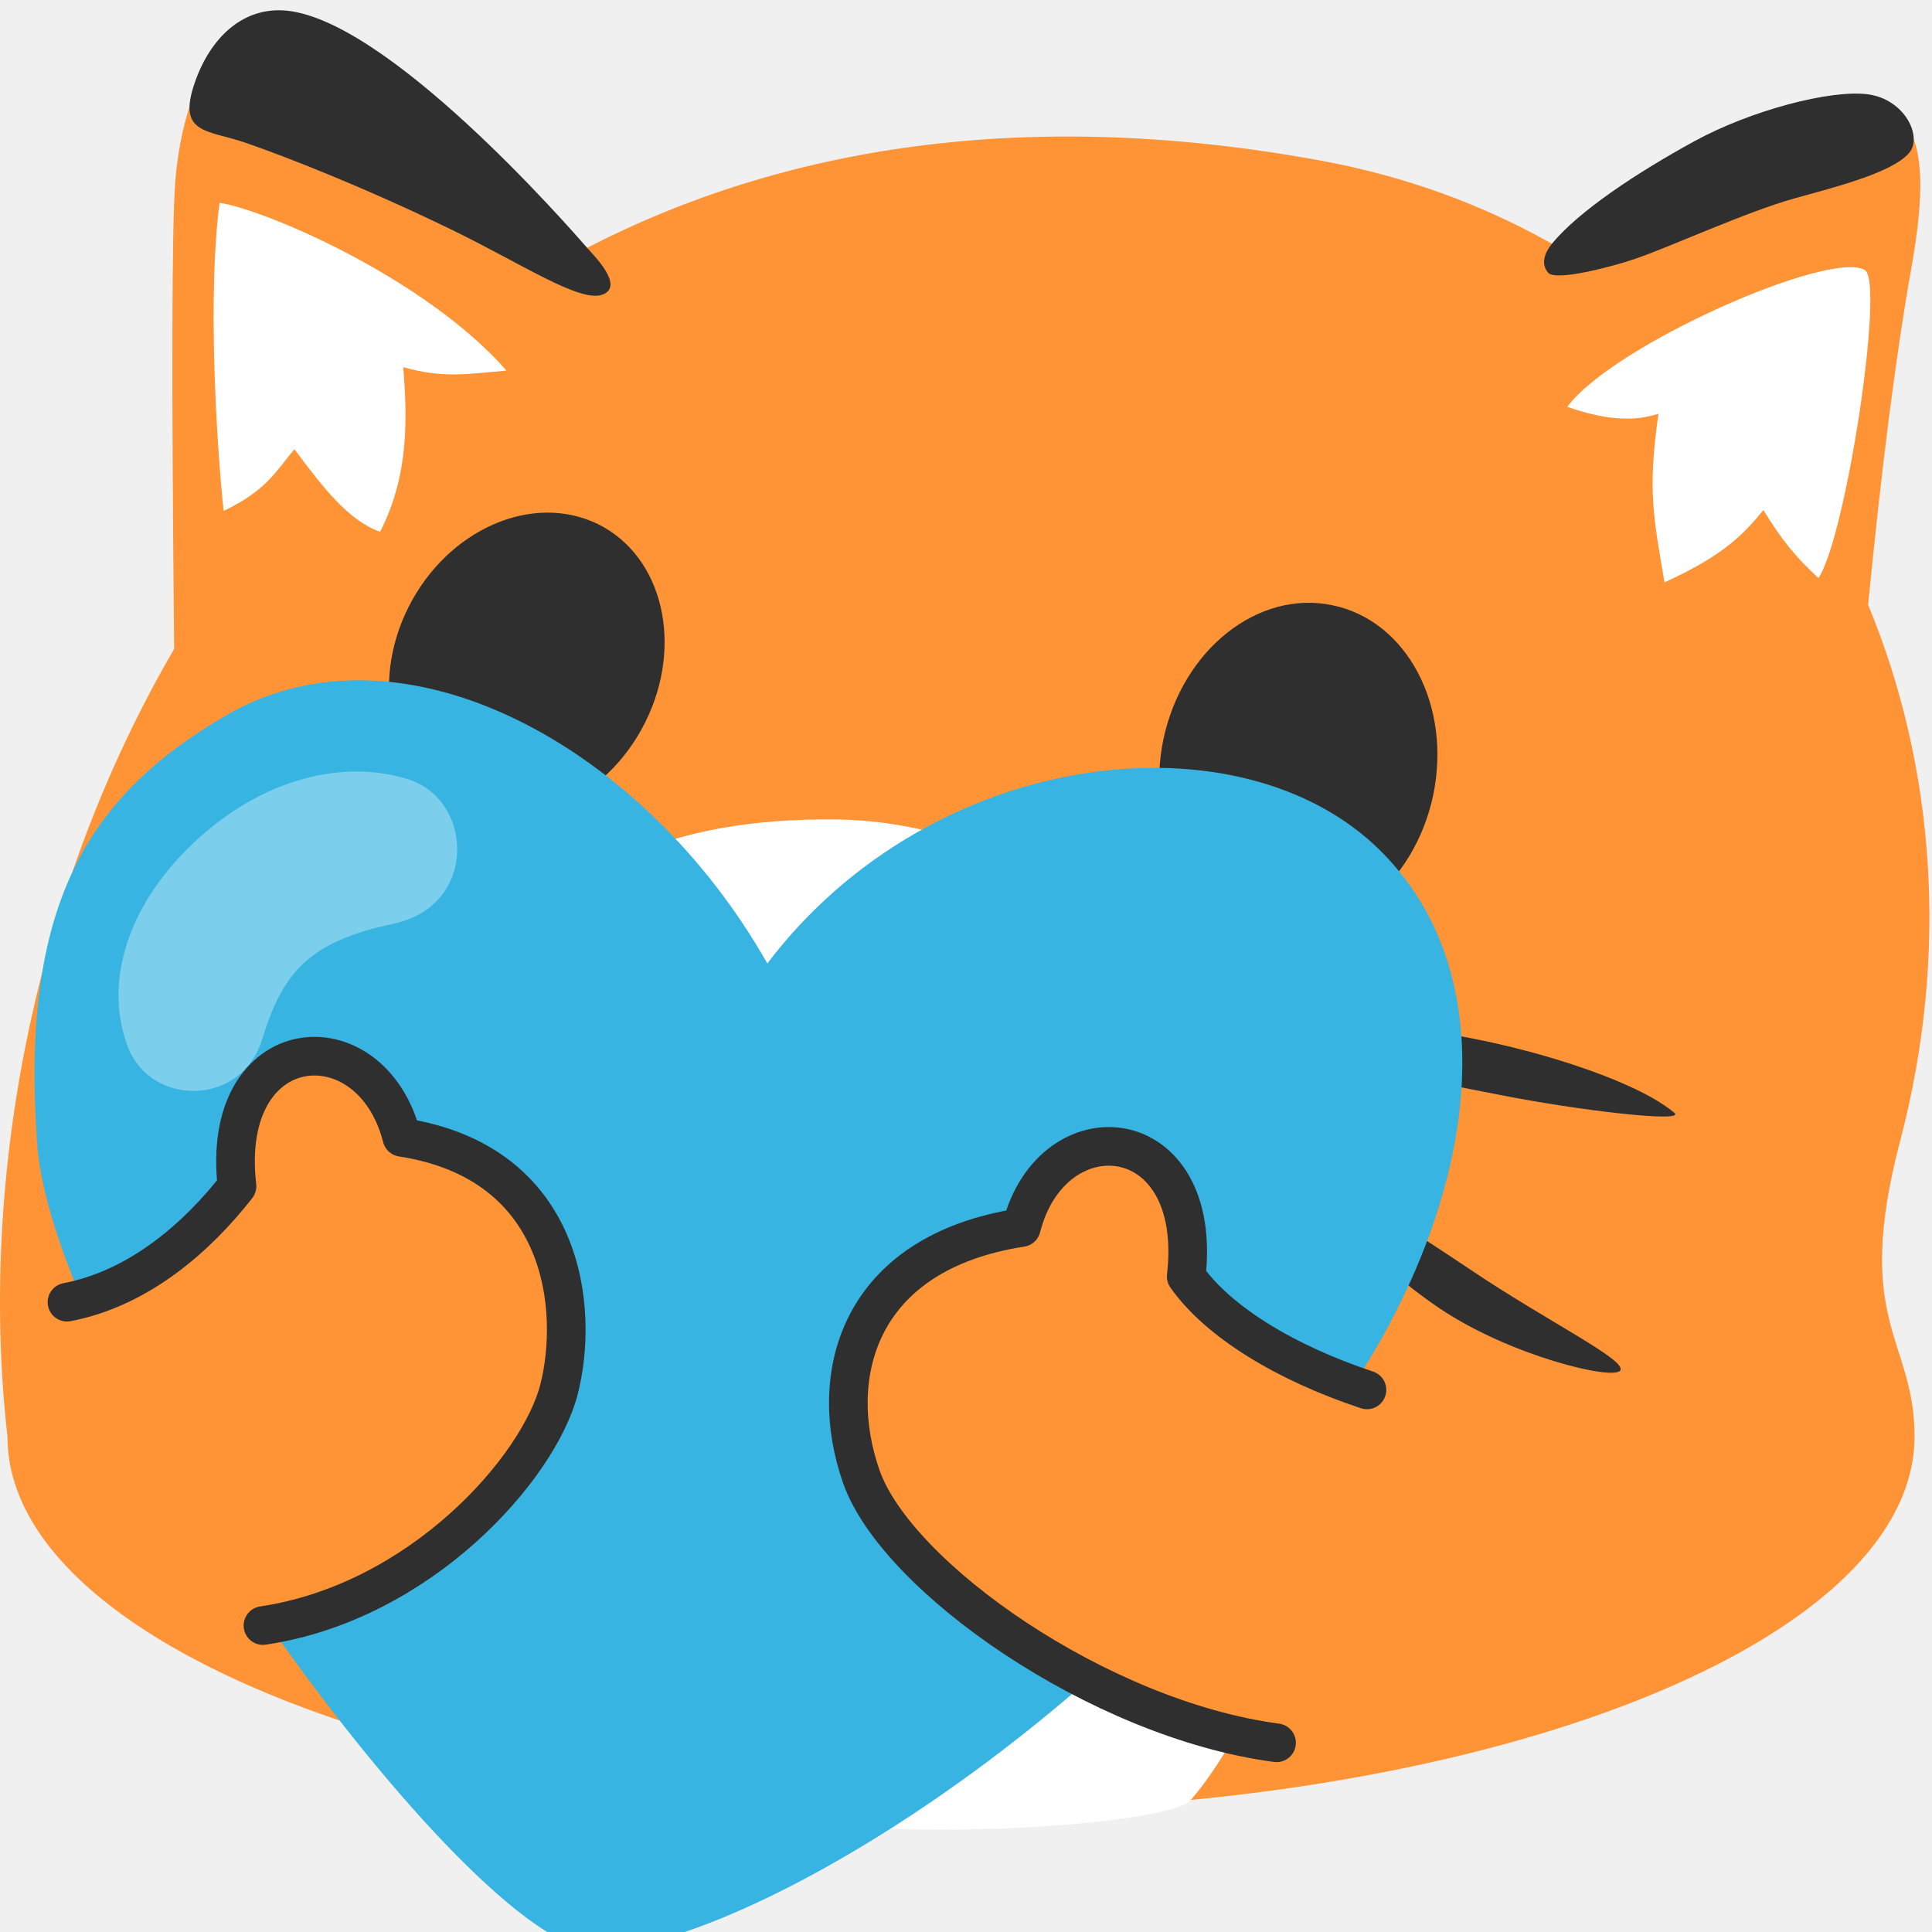
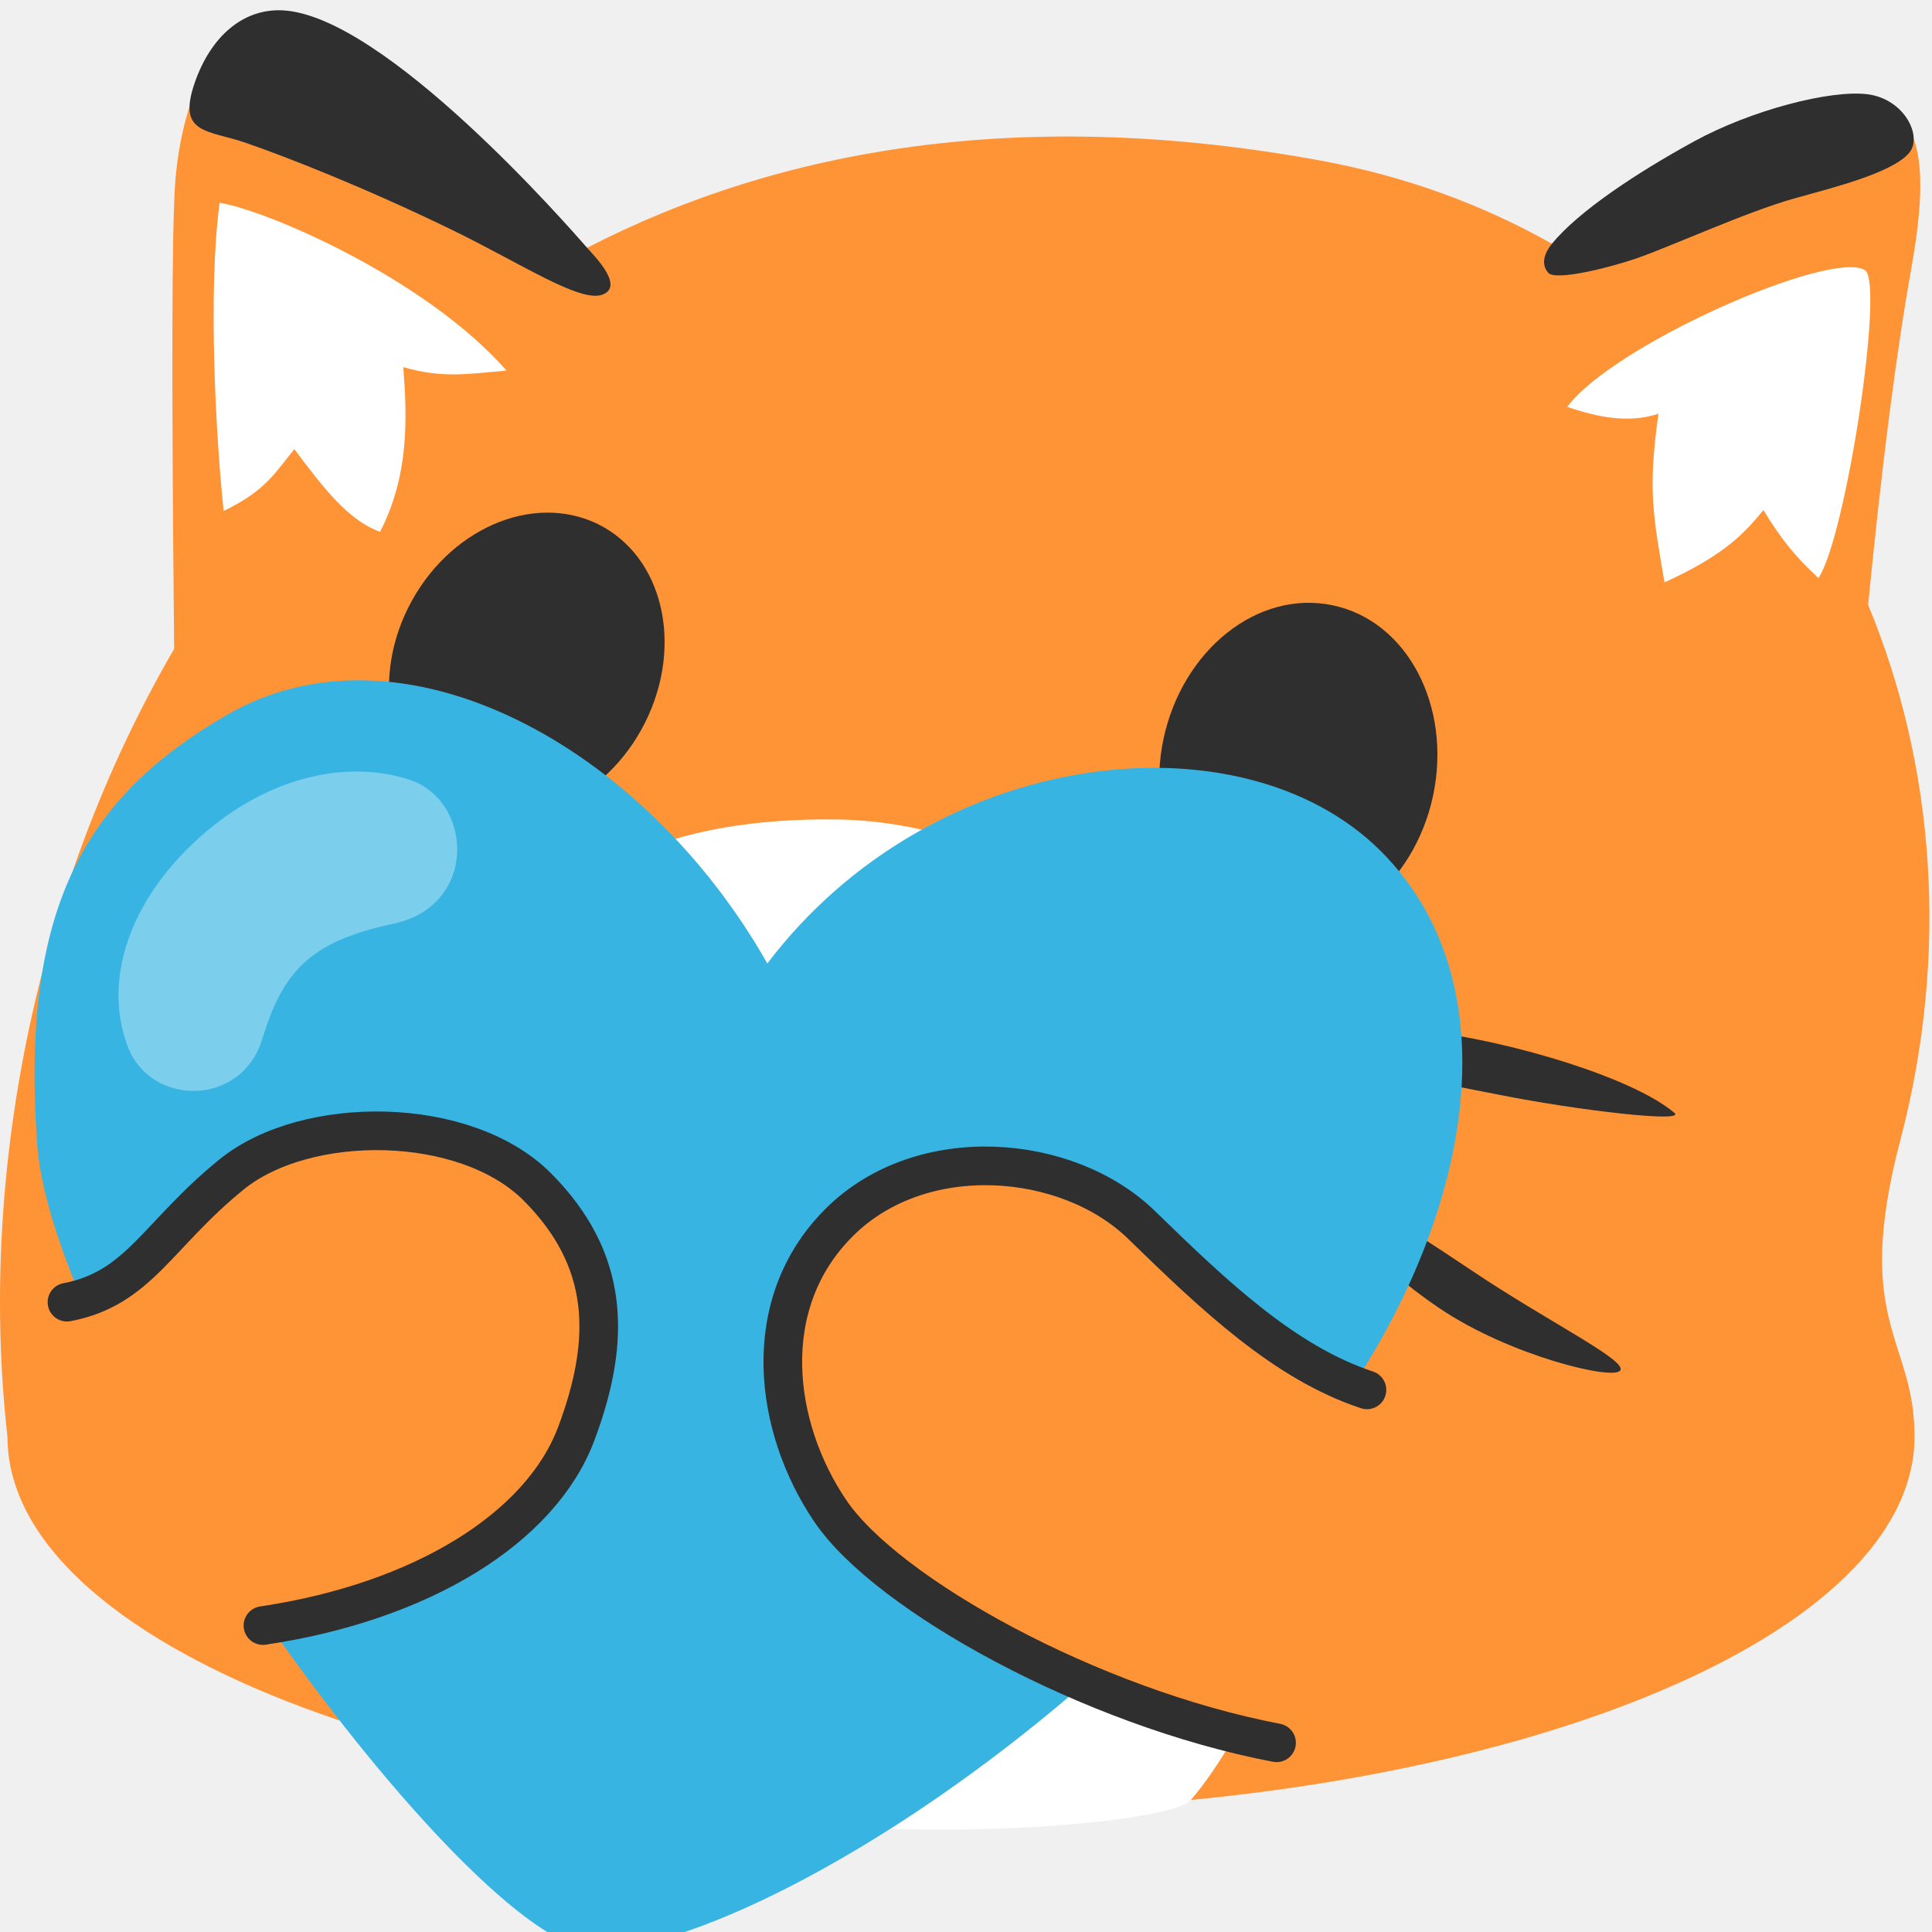
<svg xmlns="http://www.w3.org/2000/svg" width="128px" height="128px" viewBox="0 0 750 750" style="shape-rendering: geometricPrecision">
  <g id="foxcat-blue-heart">
    <g id="foxcatblob" transform="translate(0,8.508816)" fill="none">
      <g id="Body">
        <path id="body" fill="#ff9437" d="M227.907,87.691 C303.535,48.64 398.331,32.785 512.805,53.856 C545.561,59.865 575.596,70.937 602.463,86.121 C630.355,64.247 659.534,48.037 690,37.491 C742,19.491 752,39.491 742,95.491 C736.144,128.284 730.546,171.877 725.204,226.273 C751.04,288.613 756.818,361.338 737.696,434.165 C718.989,505.308 743.284,511.074 743.226,549.205 C743.226,554.207 742.578,559.15 741.284,564.034 C722.342,637.236 564.748,694.491 373.093,694.491 C168.614,694.491 2.902,629.41 2.902,549.205 C-8.3,450.296 12.857,337.343 67.602,243.405 C66.574,140.127 66.707,79.822 68,62.491 C70.162,33.524 84,-23.509 137,10.491 C169.904,31.599 200.206,57.333 227.907,87.691 Z" />
        <path id="stomach-floof" fill="white" d="m 130.764,508.453 c 14.299,6.367 21.31,11.98 32.57,26.136 -13.297,-33.305 -14.393,-89.969 13.681,-144.854 32.913,-64.345 87.574,-80.551 146.506,-80.15 62.914,0.428 128.613,39.441 152.426,104.493 24.409,66.679 20.551,124.35 -0.489,142.28 21.226,-5.446 25.183,-7.569 38.938,-8.014 2.894,46.543 -29.825,116.329 -52.21,141.991 -6.785,7.779 -78.321,14.257 -134.308,10.153 -55.987,-4.103 -156.123,-20.307 -161.521,-30.73 -27.187,-52.497 -31.142,-104.123 -35.594,-161.305 z" />
        <path id="ear-floof-right" fill="white" d="m 86.821,189.842 c -2.952,-27.83 -6.196,-84.866 -1.572,-119.62 17.738,2.73 79.763,29.115 111.38,65.136 -15.75,1.353 -24.507,3.039 -40.071,-1.336 1.527,19.895 2.275,41.883 -9.003,63.919 -12.299,-4.394 -22.025,-17.019 -33.268,-32.068 -7.346,8.682 -10.584,15.833 -27.467,23.969 z" />
        <path id="ear-floof-left" fill="white" d="m 608.417,149.437 c 17.698,-24.043 102.243,-61.188 115.539,-53.095 7.68,4.675 -7.346,103.518 -18.032,119.546 -8.348,-7.68 -14.025,-14.359 -21.371,-26.38 -6.679,8.014 -14.025,17.03 -38.402,28.05 -4.341,-25.712 -6.578,-35.686 -2.337,-65.45 -11.539,3.824 -23.709,1.336 -35.396,-2.671 z" />
        <path id="ear-contour-right" fill="#2f2f2f" d="m 75.639,23.485 c -7.058,20.313 4.963,18.308 19.906,23.5 16.509,5.736 45.949,17.284 79.498,33.544 27.215,13.19 50.146,28.648 58.873,25.324 8.727,-3.324 -3.66,-15.471 -6.01,-18.162 C 220.881,79.646 149.297,-2.467 109.773,-4.484 94.005,-5.288 81.681,6.097 75.639,23.485 Z" />
        <path id="ear-contour-left" fill="#2f2f2f" d="m 600.991,97.362 c 2.929,3.431 24.868,-2.333 33.884,-5.427 13.65,-4.683 43.157,-18.233 61.621,-23.394 15.205,-4.25 37.864,-9.849 44.556,-17.605 5.516,-6.394 -1.717,-21.053 -16.119,-22.859 -14.402,-1.805 -45.166,6.196 -67.21,18.255 -22.043,12.059 -44.972,27.148 -55.26,39.789 -2.905,3.569 -4.401,7.81 -1.472,11.241 z" />
      </g>
      <g id="eyes" transform="translate(33,190.4912)">
        <path id="left-eye" d="m 523.331,109.834 c -7.4,34.708 -36.728,57.983 -65.513,51.959 -28.989,-6.093 -46.436,-39.157 -39.172,-73.865 7.4,-34.776 36.728,-58.051 65.649,-51.959 28.853,5.956 46.368,38.952 39.036,73.865 z" style="fill:#2f2f2f" />
        <path id="right-eye" d="M 125.552,36.727 C 140.801,6.428 173.708,-7.921 199.056,4.426 224.338,16.839 232.565,51.342 217.382,81.574 202.2,111.806 169.36,126.222 144.012,113.809 118.73,101.395 110.437,66.825 125.552,36.727 Z" style="fill:#2f2f2f" />
      </g>
      <g id="whiskers" transform="translate(33,190.4912)">
        <g transform="translate(0.391648,152.6595)" style="fill:#2f2f2f">
          <path id="Right-bottom-wisker" d="m 483.608,112.341 c 2.536,-3.92 24.188,8.94 54,29 29.812,20.06 60.606,34.972 58,39 -2.606,4.028 -42.805,-5.701 -70,-24 -27.195,-18.299 -44.536,-40.08 -42,-44 z" />
          <path id="Right-top-wisker" d="m 491.608,57.341 c -2,-6 -2,-10 23,-9 25,1 83,16 102,32 4.699,3.957 -37.129,-0.875 -68,-7 -30.871,-6.125 -55,-10 -57,-16 z" />
          <path id="Left-bottom-wisker" d="m 117.608,60.341 c -19,21 -52,36 -84,53 -32,17 -49.439,8.263 -14,-13 35.439,-21.263 84,-43 98,-40 z" />
          <path id="Left-top-wisker" d="M 122.608,0.341 C 69.608,-1.659 15.608,5.341 6.608,16.341 c 0,3.438 103,3 116,0 13,-3 8.636,-15.674 0,-16 z" />
        </g>
      </g>
      <g id="mouth" transform="translate(33,190.4912)">
        <path d="m 196,176 c 13.333,47.333 23,71.333 29,72 6,0.667 26.667,-18 62,-56 27.333,46 43.667,71.333 49,76 5.333,4.667 28,-15.667 68,-61" style="stroke:#2f2f2f;stroke-width:30;stroke-linecap:round;stroke-linejoin:round" />
      </g>
      <g>
        <g transform="translate(13 255)">
          <path fill="#37B4E2" d="M523.079 66.934c54.087 54.088 33.802 149.947-23.638 225.507C403 420 266 495 217.379 493.369c-48.621-1.631-209.603-222.173-215.99-313.27C-5 89 20 46 74.858 14.147 142.991-25.411 237 26 284.876 110.508 349 26 468.99 12.847 523.079 66.934z" />
        </g>
        <path d="M74.715 319.095c-27.016 25.776-34 56-25 79s44 23 52-3 18-38 51-45 31-48 6-56-56.985-.776-84 25z" fill-opacity=".34" fill="#FFF" />
      </g>
      <g>
-         <path id="right-arm" fill="#ff9437" stroke="#2f2f2f" stroke-width="15" stroke-linecap="round" stroke-linejoin="round" d="m 26,497 c 28,-5.333 50.638,-25.317 66,-45 -7,-61 52,-66 64,-19 63.802,9.861 68.785,67.112 61.059,97.66 -7.726,30.548 -53.617,82.745 -114.981,91.87" />
-         <path id="left-arm" fill="#ff9437" stroke="#2f2f2f" stroke-width="15" stroke-linecap="round" stroke-linejoin="round" d="m 530.651,531.043 c -31.778,-10.528 -57.873,-26.529 -70.162,-44.029 7,-61 -52,-66 -64,-19 -63.802,9.861 -75.802,57.929 -62.099,96.783 13.704,38.854 92.247,94.121 161.167,103.247" />
+         <path id="right-arm" fill="#ff9437" stroke="#2f2f2f" stroke-width="15" stroke-linecap="round" stroke-linejoin="round" d="m 26,497 c 28,-5.333 35.081,-26.258 64,-49.667 28.919,-23.409 90.773,-23.093 118.676,5.004 27.903,28.098 28.852,58.816 15.051,95.66 -13.801,36.844 -60.285,65.408 -121.648,74.534" />
+         <path id="left-arm" fill="#ff9437" stroke="#2f2f2f" stroke-width="15" stroke-linecap="round" stroke-linejoin="round" d="m 530.651,531.043 c -31.778,-10.528 -58.849,-36.117 -87.498,-64.032 -28.649,-27.915 -85.442,-32.761 -117.343,-0.997 -31.901,31.764 -25.384,79.793 -3.422,112.119 21.962,32.326 100.915,76.118 173.169,89.911" />
      </g>
    </g>
  </g>
</svg>
